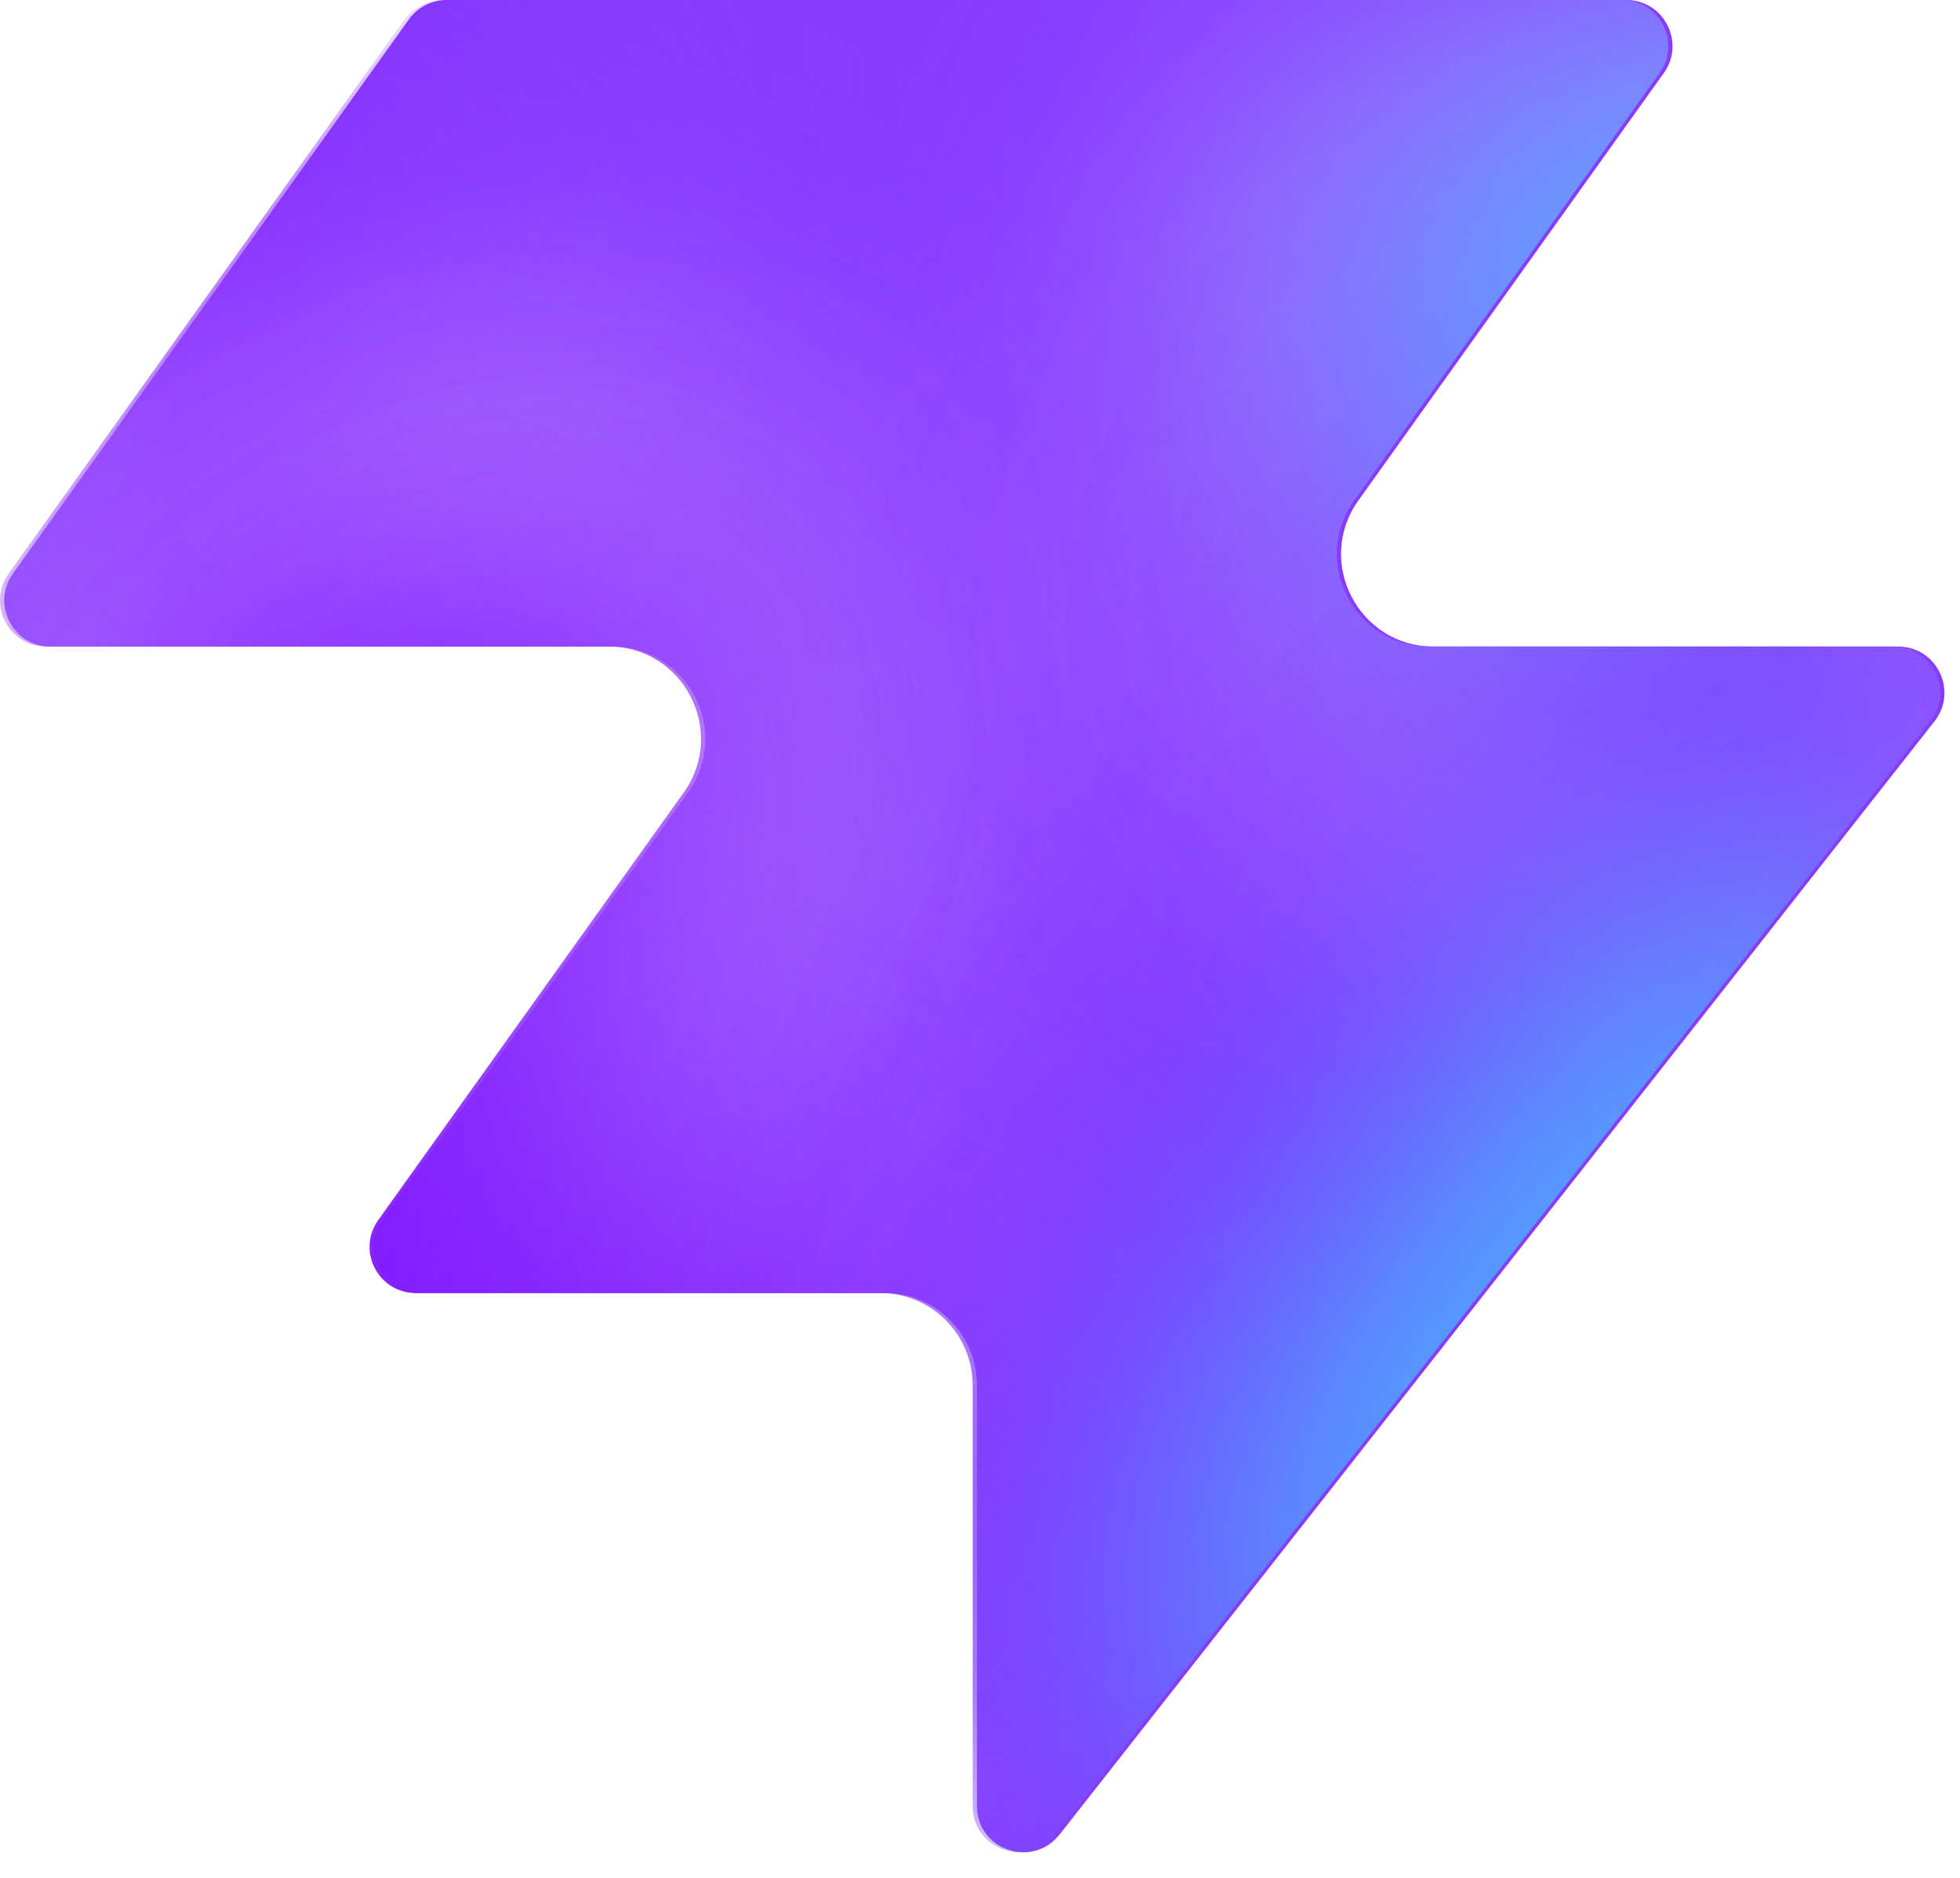
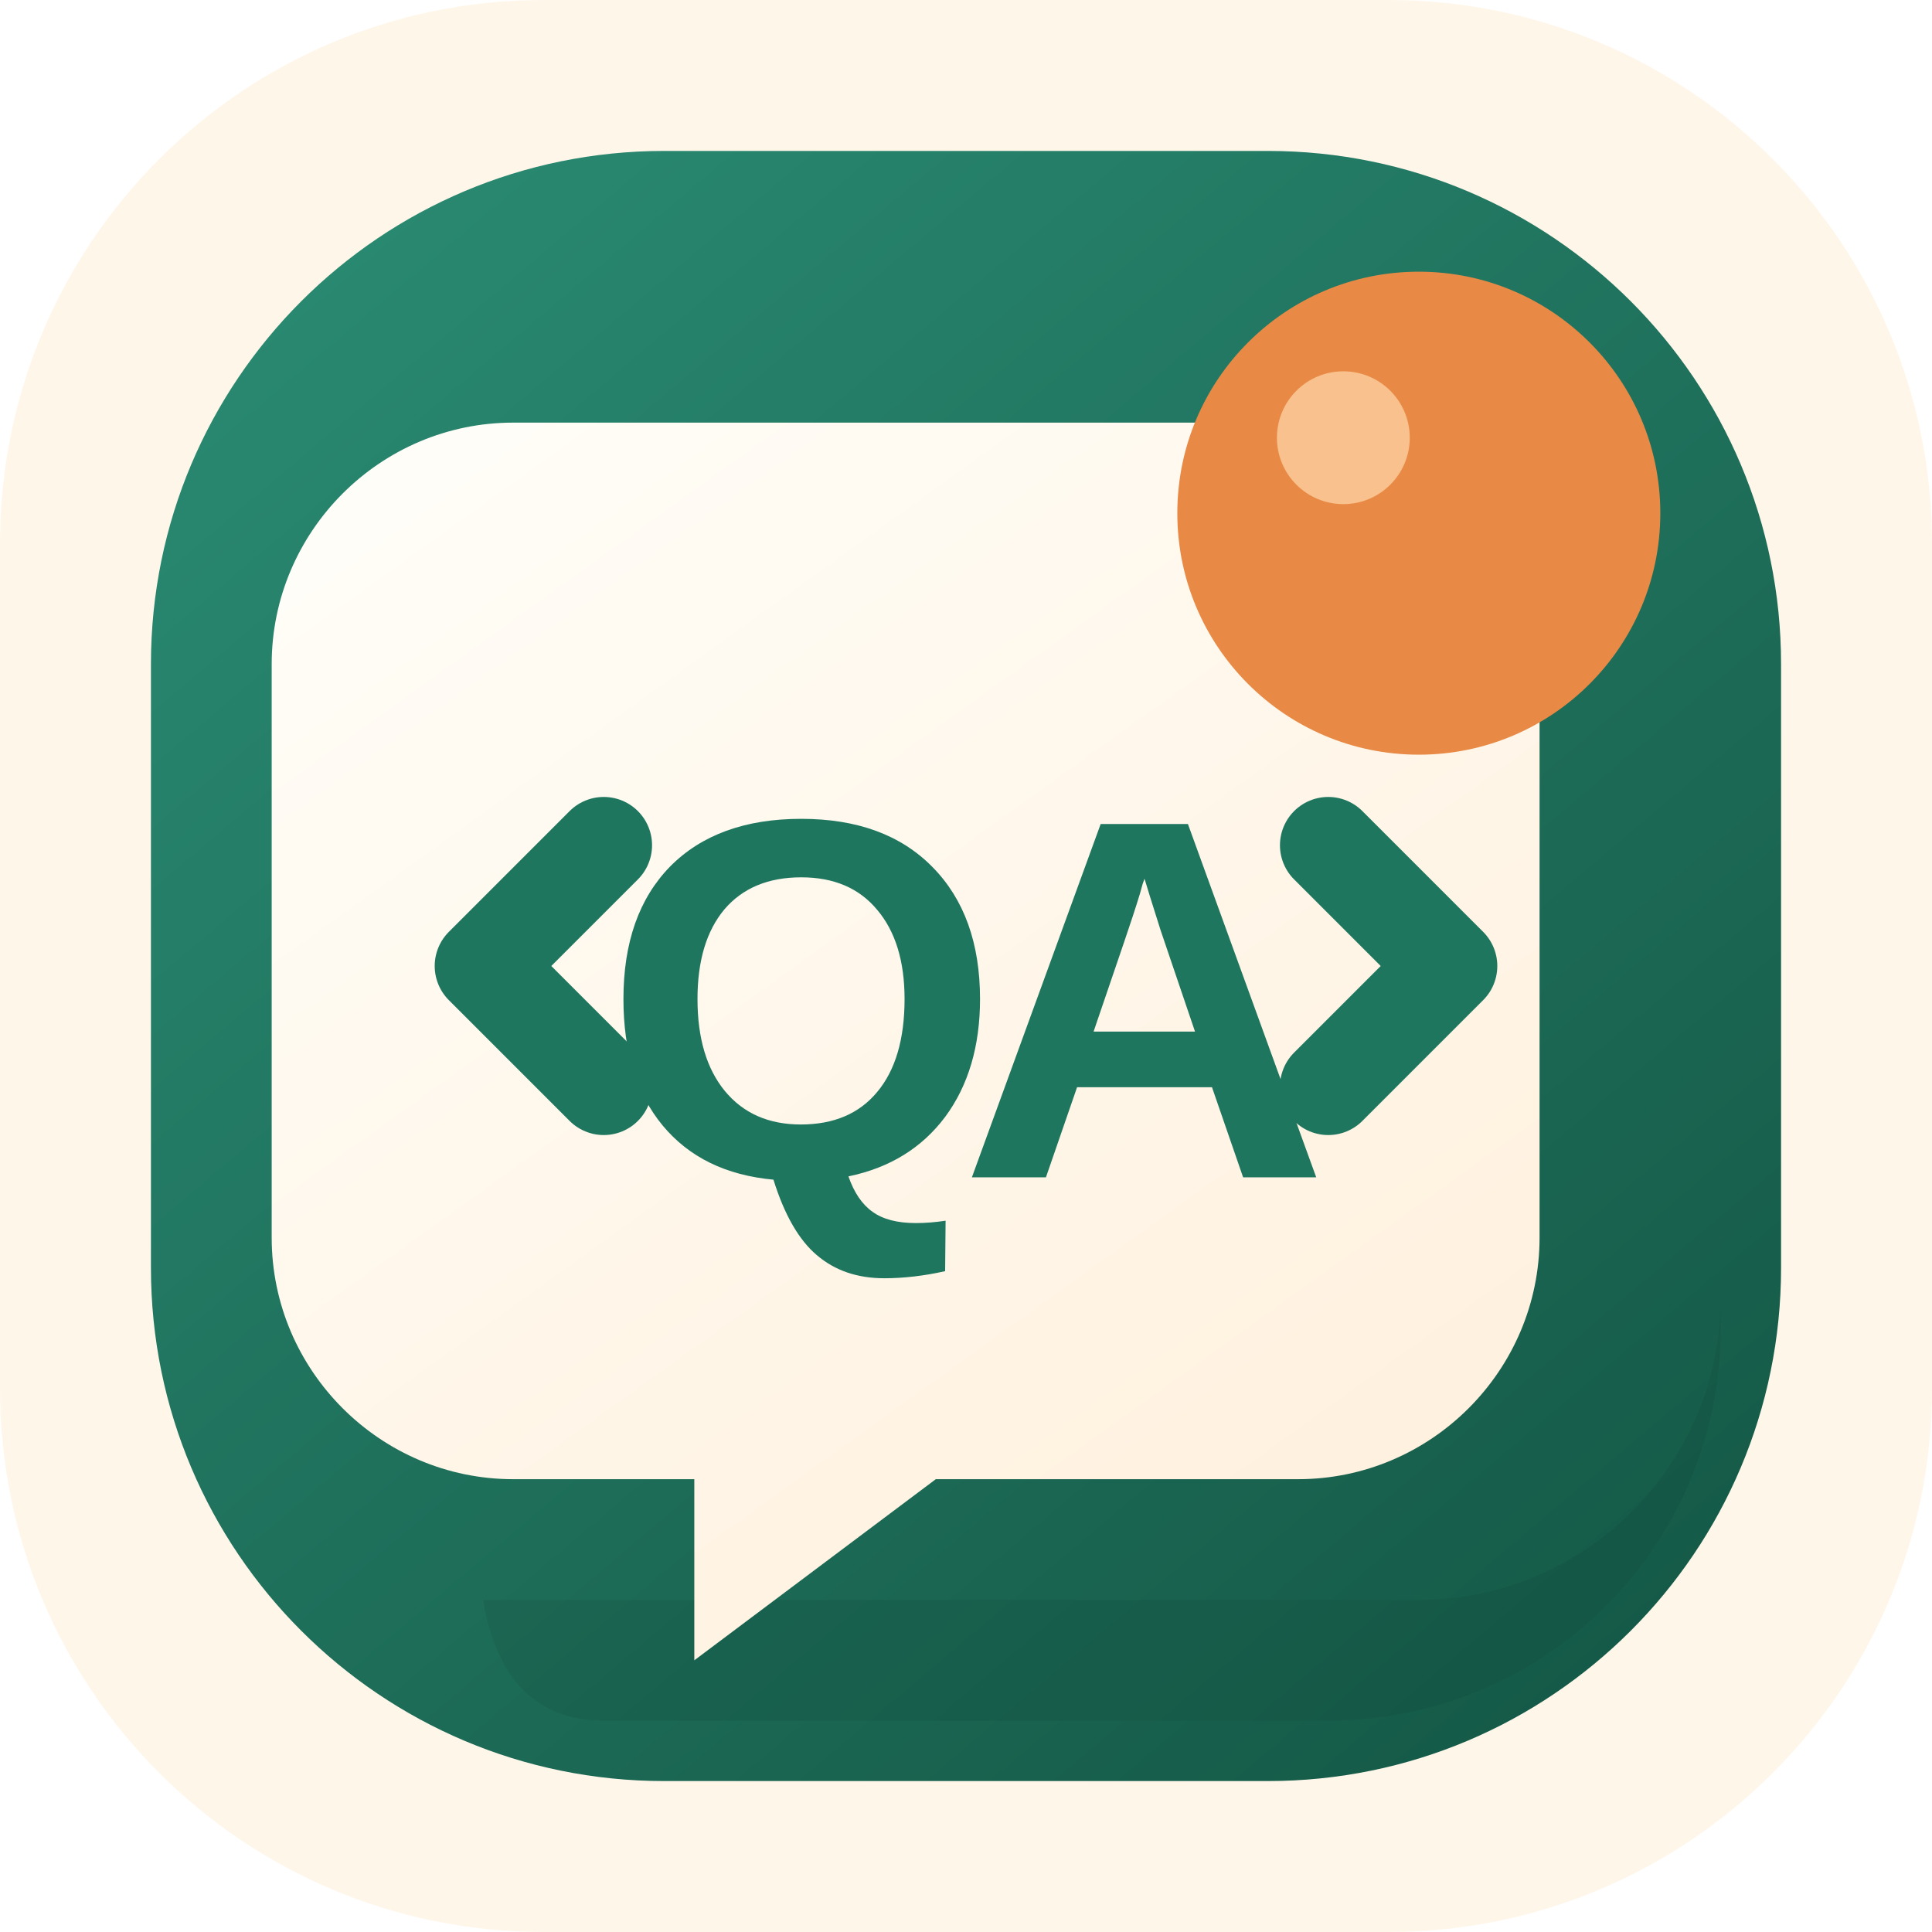
- <svg xmlns="http://www.w3.org/2000/svg" width="48" height="46" fill="none" viewBox="0 0 48 46">
-   <path fill="#863bff" d="M25.946 44.938c-.664.845-2.021.375-2.021-.698V33.937a2.26 2.26 0 0 0-2.262-2.262H10.287c-.92 0-1.456-1.04-.92-1.788l7.48-10.471c1.07-1.497 0-3.578-1.842-3.578H1.237c-.92 0-1.456-1.04-.92-1.788L10.013.474c.214-.297.556-.474.92-.474h28.894c.92 0 1.456 1.04.92 1.788l-7.48 10.471c-1.07 1.498 0 3.579 1.842 3.579h11.377c.943 0 1.473 1.088.89 1.83L25.947 44.94z" style="fill:#863bff;fill:color(display-p3 .525 .23 1);fill-opacity:1" />
-   <mask id="a" width="48" height="46" x="0" y="0" maskUnits="userSpaceOnUse" style="mask-type:alpha">
-     <path fill="#000" d="M25.842 44.938c-.664.844-2.021.375-2.021-.698V33.937a2.26 2.26 0 0 0-2.262-2.262H10.183c-.92 0-1.456-1.04-.92-1.788l7.48-10.471c1.07-1.498 0-3.579-1.842-3.579H1.133c-.92 0-1.456-1.04-.92-1.787L9.91.473c.214-.297.556-.474.92-.474h28.894c.92 0 1.456 1.04.92 1.788l-7.48 10.471c-1.07 1.498 0 3.578 1.842 3.578h11.377c.943 0 1.473 1.088.89 1.832L25.843 44.94z" style="fill:#000;fill-opacity:1" />
-   </mask>
-   <g mask="url(#a)">
-     <g filter="url(#b)">
-       <ellipse cx="5.508" cy="14.704" fill="#ede6ff" rx="5.508" ry="14.704" style="fill:#ede6ff;fill:color(display-p3 .927 .903 1);fill-opacity:1" transform="matrix(.00324 1 1 -.00324 -4.47 31.516)" />
-     </g>
-     <g filter="url(#c)">
-       <ellipse cx="10.399" cy="29.851" fill="#ede6ff" rx="10.399" ry="29.851" style="fill:#ede6ff;fill:color(display-p3 .927 .903 1);fill-opacity:1" transform="matrix(.00324 1 1 -.00324 -39.328 7.883)" />
-     </g>
-     <g filter="url(#d)">
-       <ellipse cx="5.508" cy="30.487" fill="#7e14ff" rx="5.508" ry="30.487" style="fill:#7e14ff;fill:color(display-p3 .492 .077 1);fill-opacity:1" transform="rotate(89.814 -25.913 -14.639)scale(1 -1)" />
-     </g>
-     <g filter="url(#e)">
-       <ellipse cx="5.508" cy="30.599" fill="#7e14ff" rx="5.508" ry="30.599" style="fill:#7e14ff;fill:color(display-p3 .492 .077 1);fill-opacity:1" transform="rotate(89.814 -32.644 -3.334)scale(1 -1)" />
-     </g>
-     <g filter="url(#f)">
-       <ellipse cx="5.508" cy="30.599" fill="#7e14ff" rx="5.508" ry="30.599" style="fill:#7e14ff;fill:color(display-p3 .492 .077 1);fill-opacity:1" transform="matrix(.00324 1 1 -.00324 -34.34 30.47)" />
-     </g>
-     <g filter="url(#g)">
-       <ellipse cx="14.072" cy="22.078" fill="#ede6ff" rx="14.072" ry="22.078" style="fill:#ede6ff;fill:color(display-p3 .927 .903 1);fill-opacity:1" transform="rotate(93.35 24.506 48.493)scale(-1 1)" />
-     </g>
-     <g filter="url(#h)">
-       <ellipse cx="3.47" cy="21.501" fill="#7e14ff" rx="3.47" ry="21.501" style="fill:#7e14ff;fill:color(display-p3 .492 .077 1);fill-opacity:1" transform="rotate(89.009 28.708 47.59)scale(-1 1)" />
-     </g>
-     <g filter="url(#i)">
-       <ellipse cx="3.47" cy="21.501" fill="#7e14ff" rx="3.47" ry="21.501" style="fill:#7e14ff;fill:color(display-p3 .492 .077 1);fill-opacity:1" transform="rotate(89.009 28.708 47.59)scale(-1 1)" />
-     </g>
-     <g filter="url(#j)">
-       <ellipse cx=".387" cy="8.972" fill="#7e14ff" rx="4.407" ry="29.108" style="fill:#7e14ff;fill:color(display-p3 .492 .077 1);fill-opacity:1" transform="rotate(39.51 .387 8.972)" />
-     </g>
-     <g filter="url(#k)">
-       <ellipse cx="47.523" cy="-6.092" fill="#7e14ff" rx="4.407" ry="29.108" style="fill:#7e14ff;fill:color(display-p3 .492 .077 1);fill-opacity:1" transform="rotate(37.892 47.523 -6.092)" />
-     </g>
-     <g filter="url(#l)">
-       <ellipse cx="41.412" cy="6.333" fill="#47bfff" rx="5.971" ry="9.665" style="fill:#47bfff;fill:color(display-p3 .28 .748 1);fill-opacity:1" transform="rotate(37.892 41.412 6.333)" />
-     </g>
-     <g filter="url(#m)">
-       <ellipse cx="-1.879" cy="38.332" fill="#7e14ff" rx="4.407" ry="29.108" style="fill:#7e14ff;fill:color(display-p3 .492 .077 1);fill-opacity:1" transform="rotate(37.892 -1.88 38.332)" />
-     </g>
-     <g filter="url(#n)">
-       <ellipse cx="-1.879" cy="38.332" fill="#7e14ff" rx="4.407" ry="29.108" style="fill:#7e14ff;fill:color(display-p3 .492 .077 1);fill-opacity:1" transform="rotate(37.892 -1.88 38.332)" />
-     </g>
-     <g filter="url(#o)">
-       <ellipse cx="35.651" cy="29.907" fill="#7e14ff" rx="4.407" ry="29.108" style="fill:#7e14ff;fill:color(display-p3 .492 .077 1);fill-opacity:1" transform="rotate(37.892 35.651 29.907)" />
-     </g>
-     <g filter="url(#p)">
-       <ellipse cx="38.418" cy="32.4" fill="#47bfff" rx="5.971" ry="15.297" style="fill:#47bfff;fill:color(display-p3 .28 .748 1);fill-opacity:1" transform="rotate(37.892 38.418 32.4)" />
-     </g>
-   </g>
+ <svg xmlns="http://www.w3.org/2000/svg" width="64" height="64" viewBox="0 0 64 64" role="img" aria-label="Programming Interviewer">
  <defs>
-     <filter id="b" width="60.045" height="41.654" x="-19.77" y="16.149" color-interpolation-filters="sRGB" filterUnits="userSpaceOnUse">
-       <feFlood flood-opacity="0" result="BackgroundImageFix" />
-       <feBlend in="SourceGraphic" in2="BackgroundImageFix" result="shape" />
-       <feGaussianBlur result="effect1_foregroundBlur_2002_17158" stdDeviation="7.659" />
-     </filter>
-     <filter id="c" width="90.34" height="51.437" x="-54.613" y="-7.533" color-interpolation-filters="sRGB" filterUnits="userSpaceOnUse">
-       <feFlood flood-opacity="0" result="BackgroundImageFix" />
-       <feBlend in="SourceGraphic" in2="BackgroundImageFix" result="shape" />
-       <feGaussianBlur result="effect1_foregroundBlur_2002_17158" stdDeviation="7.659" />
-     </filter>
-     <filter id="d" width="79.355" height="29.4" x="-49.64" y="2.03" color-interpolation-filters="sRGB" filterUnits="userSpaceOnUse">
-       <feFlood flood-opacity="0" result="BackgroundImageFix" />
-       <feBlend in="SourceGraphic" in2="BackgroundImageFix" result="shape" />
-       <feGaussianBlur result="effect1_foregroundBlur_2002_17158" stdDeviation="4.596" />
-     </filter>
-     <filter id="e" width="79.579" height="29.4" x="-45.045" y="20.029" color-interpolation-filters="sRGB" filterUnits="userSpaceOnUse">
-       <feFlood flood-opacity="0" result="BackgroundImageFix" />
-       <feBlend in="SourceGraphic" in2="BackgroundImageFix" result="shape" />
-       <feGaussianBlur result="effect1_foregroundBlur_2002_17158" stdDeviation="4.596" />
-     </filter>
-     <filter id="f" width="79.579" height="29.4" x="-43.513" y="21.178" color-interpolation-filters="sRGB" filterUnits="userSpaceOnUse">
-       <feFlood flood-opacity="0" result="BackgroundImageFix" />
-       <feBlend in="SourceGraphic" in2="BackgroundImageFix" result="shape" />
-       <feGaussianBlur result="effect1_foregroundBlur_2002_17158" stdDeviation="4.596" />
-     </filter>
-     <filter id="g" width="74.749" height="58.852" x="15.756" y="-17.901" color-interpolation-filters="sRGB" filterUnits="userSpaceOnUse">
-       <feFlood flood-opacity="0" result="BackgroundImageFix" />
-       <feBlend in="SourceGraphic" in2="BackgroundImageFix" result="shape" />
-       <feGaussianBlur result="effect1_foregroundBlur_2002_17158" stdDeviation="7.659" />
-     </filter>
-     <filter id="h" width="61.377" height="25.362" x="23.548" y="2.284" color-interpolation-filters="sRGB" filterUnits="userSpaceOnUse">
-       <feFlood flood-opacity="0" result="BackgroundImageFix" />
-       <feBlend in="SourceGraphic" in2="BackgroundImageFix" result="shape" />
-       <feGaussianBlur result="effect1_foregroundBlur_2002_17158" stdDeviation="4.596" />
-     </filter>
-     <filter id="i" width="61.377" height="25.362" x="23.548" y="2.284" color-interpolation-filters="sRGB" filterUnits="userSpaceOnUse">
-       <feFlood flood-opacity="0" result="BackgroundImageFix" />
-       <feBlend in="SourceGraphic" in2="BackgroundImageFix" result="shape" />
-       <feGaussianBlur result="effect1_foregroundBlur_2002_17158" stdDeviation="4.596" />
-     </filter>
-     <filter id="j" width="56.045" height="63.649" x="-27.636" y="-22.853" color-interpolation-filters="sRGB" filterUnits="userSpaceOnUse">
-       <feFlood flood-opacity="0" result="BackgroundImageFix" />
-       <feBlend in="SourceGraphic" in2="BackgroundImageFix" result="shape" />
-       <feGaussianBlur result="effect1_foregroundBlur_2002_17158" stdDeviation="4.596" />
-     </filter>
-     <filter id="k" width="54.814" height="64.646" x="20.116" y="-38.415" color-interpolation-filters="sRGB" filterUnits="userSpaceOnUse">
-       <feFlood flood-opacity="0" result="BackgroundImageFix" />
-       <feBlend in="SourceGraphic" in2="BackgroundImageFix" result="shape" />
-       <feGaussianBlur result="effect1_foregroundBlur_2002_17158" stdDeviation="4.596" />
-     </filter>
-     <filter id="l" width="33.541" height="35.313" x="24.641" y="-11.323" color-interpolation-filters="sRGB" filterUnits="userSpaceOnUse">
-       <feFlood flood-opacity="0" result="BackgroundImageFix" />
-       <feBlend in="SourceGraphic" in2="BackgroundImageFix" result="shape" />
-       <feGaussianBlur result="effect1_foregroundBlur_2002_17158" stdDeviation="4.596" />
-     </filter>
-     <filter id="m" width="54.814" height="64.646" x="-29.286" y="6.009" color-interpolation-filters="sRGB" filterUnits="userSpaceOnUse">
-       <feFlood flood-opacity="0" result="BackgroundImageFix" />
-       <feBlend in="SourceGraphic" in2="BackgroundImageFix" result="shape" />
-       <feGaussianBlur result="effect1_foregroundBlur_2002_17158" stdDeviation="4.596" />
-     </filter>
-     <filter id="n" width="54.814" height="64.646" x="-29.286" y="6.009" color-interpolation-filters="sRGB" filterUnits="userSpaceOnUse">
-       <feFlood flood-opacity="0" result="BackgroundImageFix" />
-       <feBlend in="SourceGraphic" in2="BackgroundImageFix" result="shape" />
-       <feGaussianBlur result="effect1_foregroundBlur_2002_17158" stdDeviation="4.596" />
-     </filter>
-     <filter id="o" width="54.814" height="64.646" x="8.244" y="-2.416" color-interpolation-filters="sRGB" filterUnits="userSpaceOnUse">
-       <feFlood flood-opacity="0" result="BackgroundImageFix" />
-       <feBlend in="SourceGraphic" in2="BackgroundImageFix" result="shape" />
-       <feGaussianBlur result="effect1_foregroundBlur_2002_17158" stdDeviation="4.596" />
-     </filter>
-     <filter id="p" width="39.409" height="43.623" x="18.713" y="10.588" color-interpolation-filters="sRGB" filterUnits="userSpaceOnUse">
-       <feFlood flood-opacity="0" result="BackgroundImageFix" />
-       <feBlend in="SourceGraphic" in2="BackgroundImageFix" result="shape" />
-       <feGaussianBlur result="effect1_foregroundBlur_2002_17158" stdDeviation="4.596" />
-     </filter>
+     <linearGradient id="bg" x1="10" y1="6" x2="54" y2="58" gradientUnits="userSpaceOnUse">
+       <stop stop-color="#2a8a72" />
+       <stop offset="1" stop-color="#145846" />
+     </linearGradient>
+     <linearGradient id="paper" x1="18" y1="13" x2="46" y2="52" gradientUnits="userSpaceOnUse">
+       <stop stop-color="#fffdf7" />
+       <stop offset="1" stop-color="#fff0dd" />
+     </linearGradient>
  </defs>
+   <rect width="64" height="64" rx="18" fill="#fff6ea" />
+   <rect x="5" y="5" width="54" height="54" rx="17" fill="url(#bg)" />
+   <path fill="#0f4437" opacity=".18" d="M16 53h31c5.5 0 10-4.5 10-10v1c0 7.2-5.8 13-13 13H20c-2 0-3.5-1.1-4-4Z" />
+   <path fill="url(#paper)" d="M17 14h26c4.4 0 8 3.6 8 8v19c0 4.4-3.6 8-8 8H31l-8 6v-6h-6c-4.4 0-8-3.6-8-8V22c0-4.4 3.6-8 8-8Z" />
+   <path fill="none" stroke="#1f765f" stroke-linecap="round" stroke-linejoin="round" stroke-width="3.2" d="m20 28-4 4 4 4m24-8 4 4-4 4" />
+   <text x="32" y="39" fill="#1f765f" font-family="Arial, Helvetica, sans-serif" font-size="17" font-weight="900" letter-spacing="-1.4" text-anchor="middle">QA</text>
+   <circle cx="47" cy="17" r="8" fill="#e88a45" />
+   <circle cx="44.5" cy="14.5" r="2.2" fill="#ffd3a5" opacity=".75" />
</svg>
